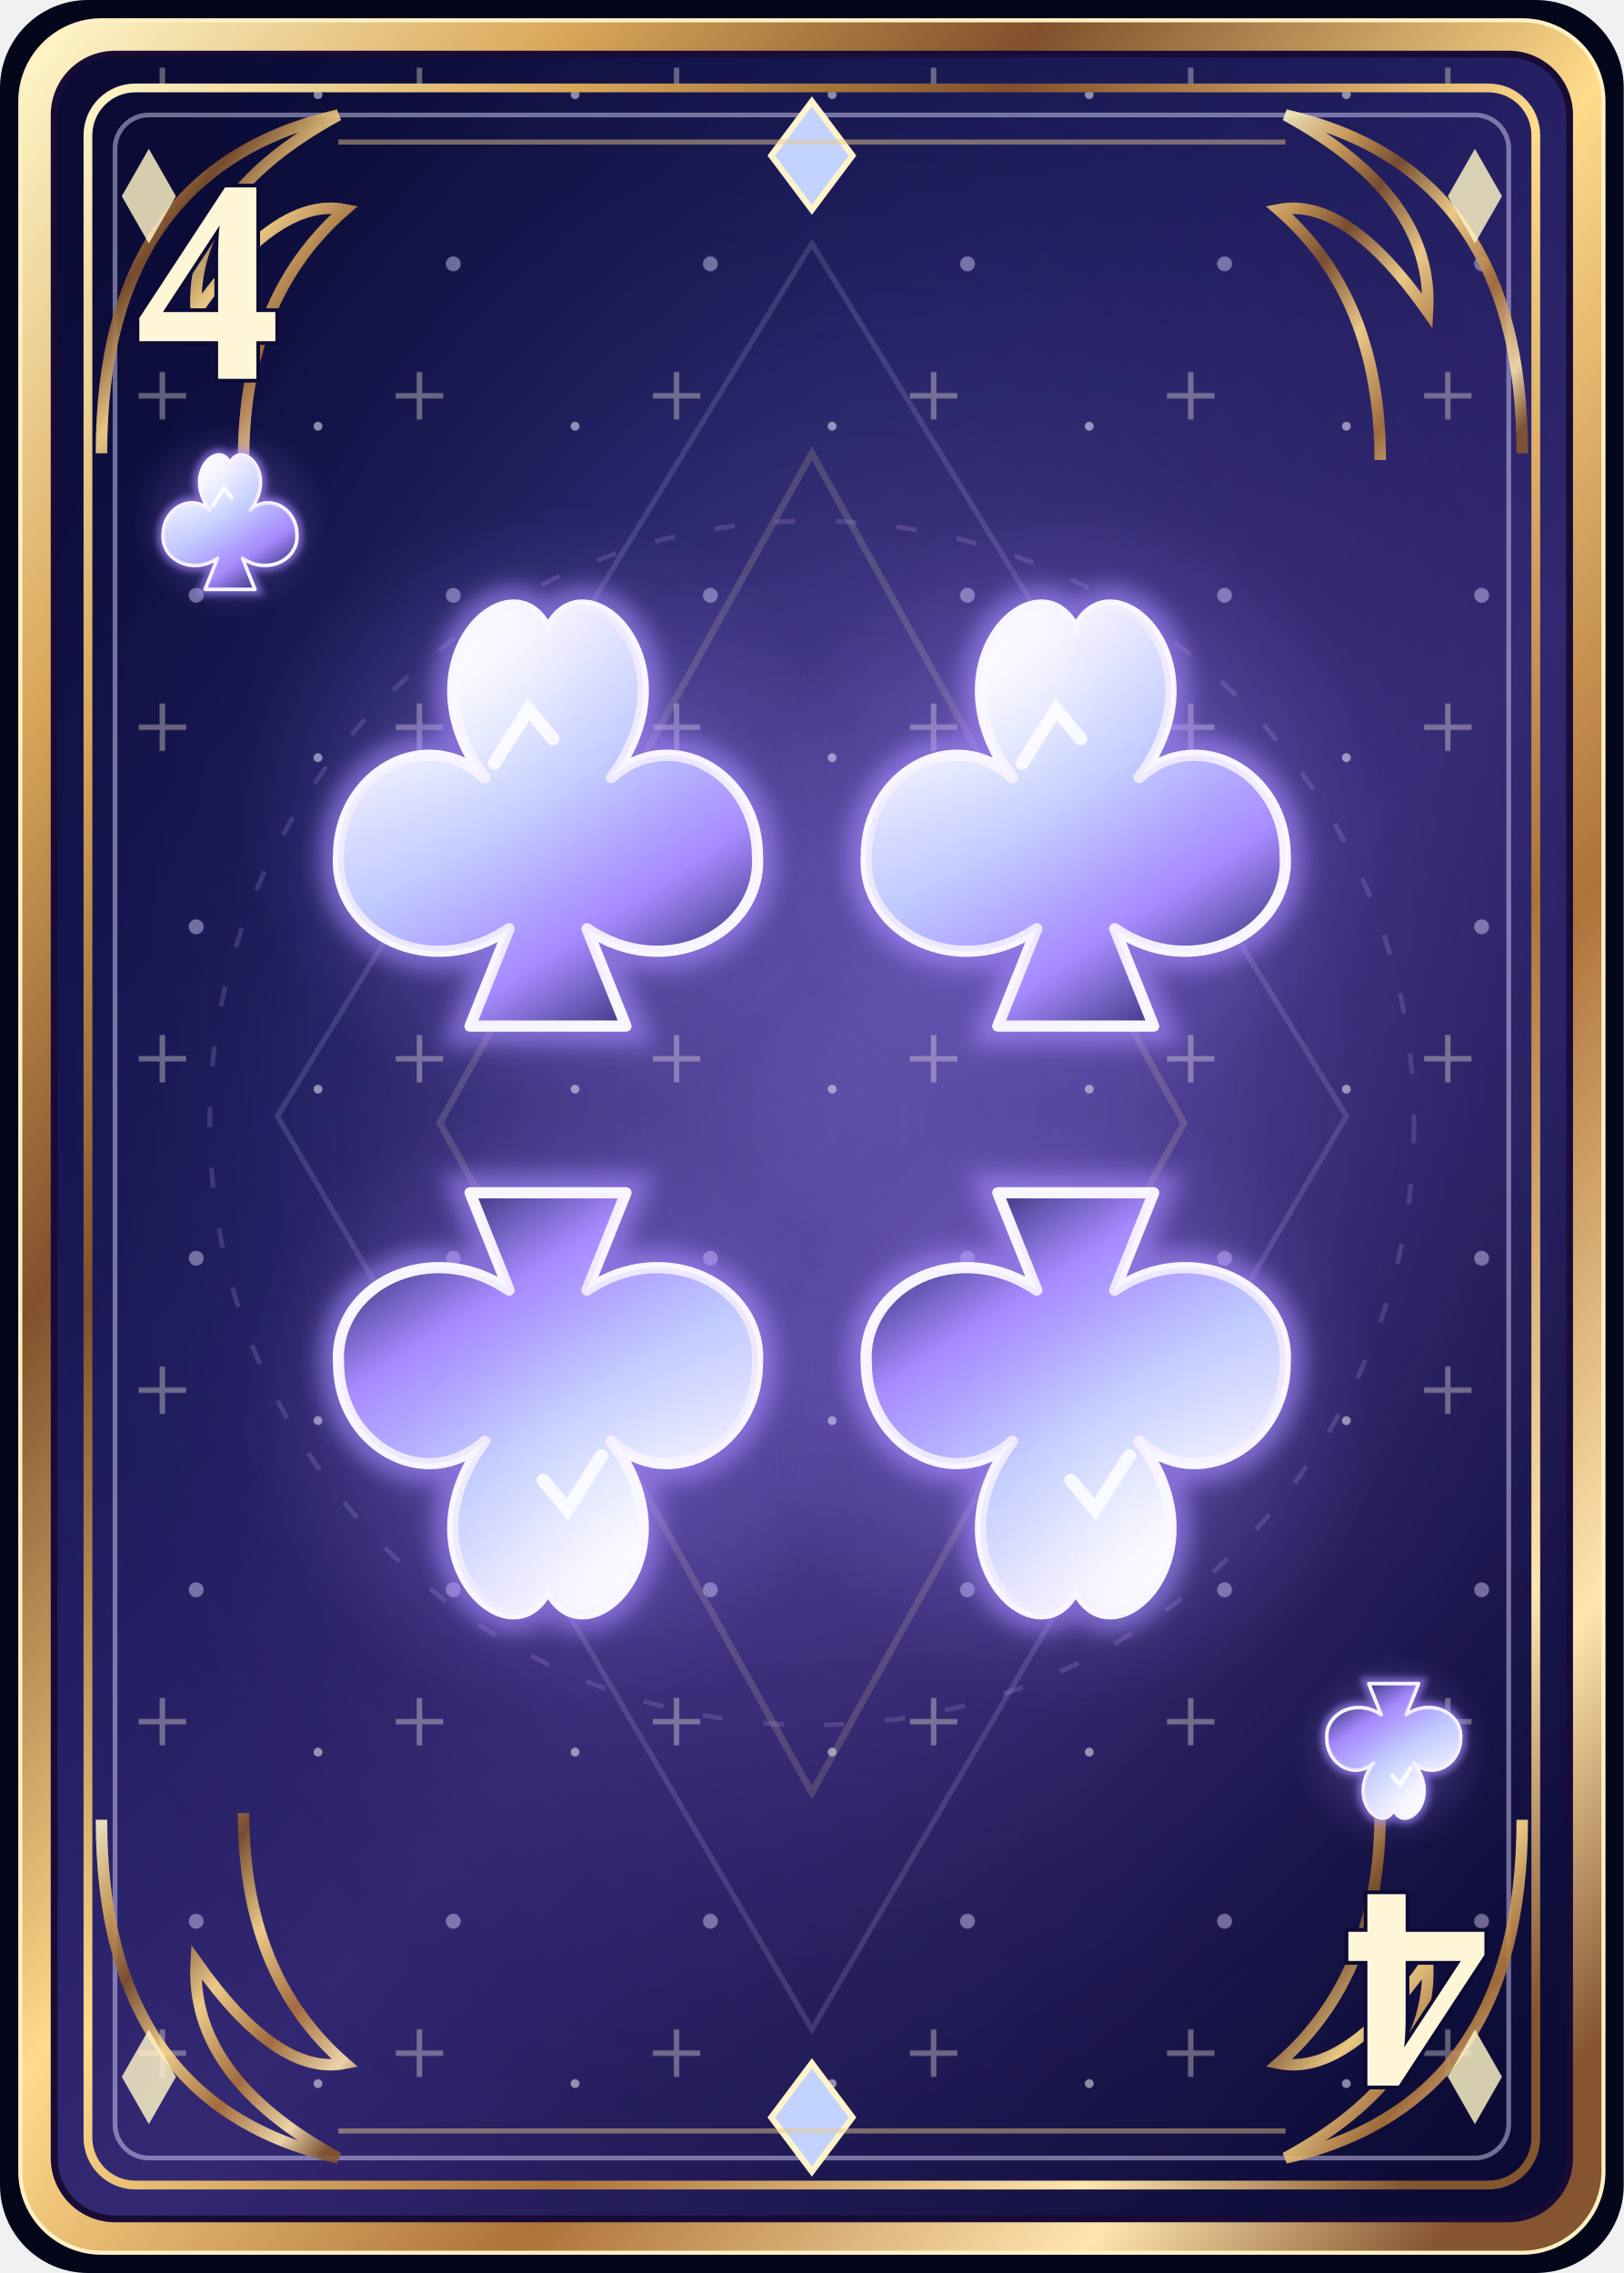
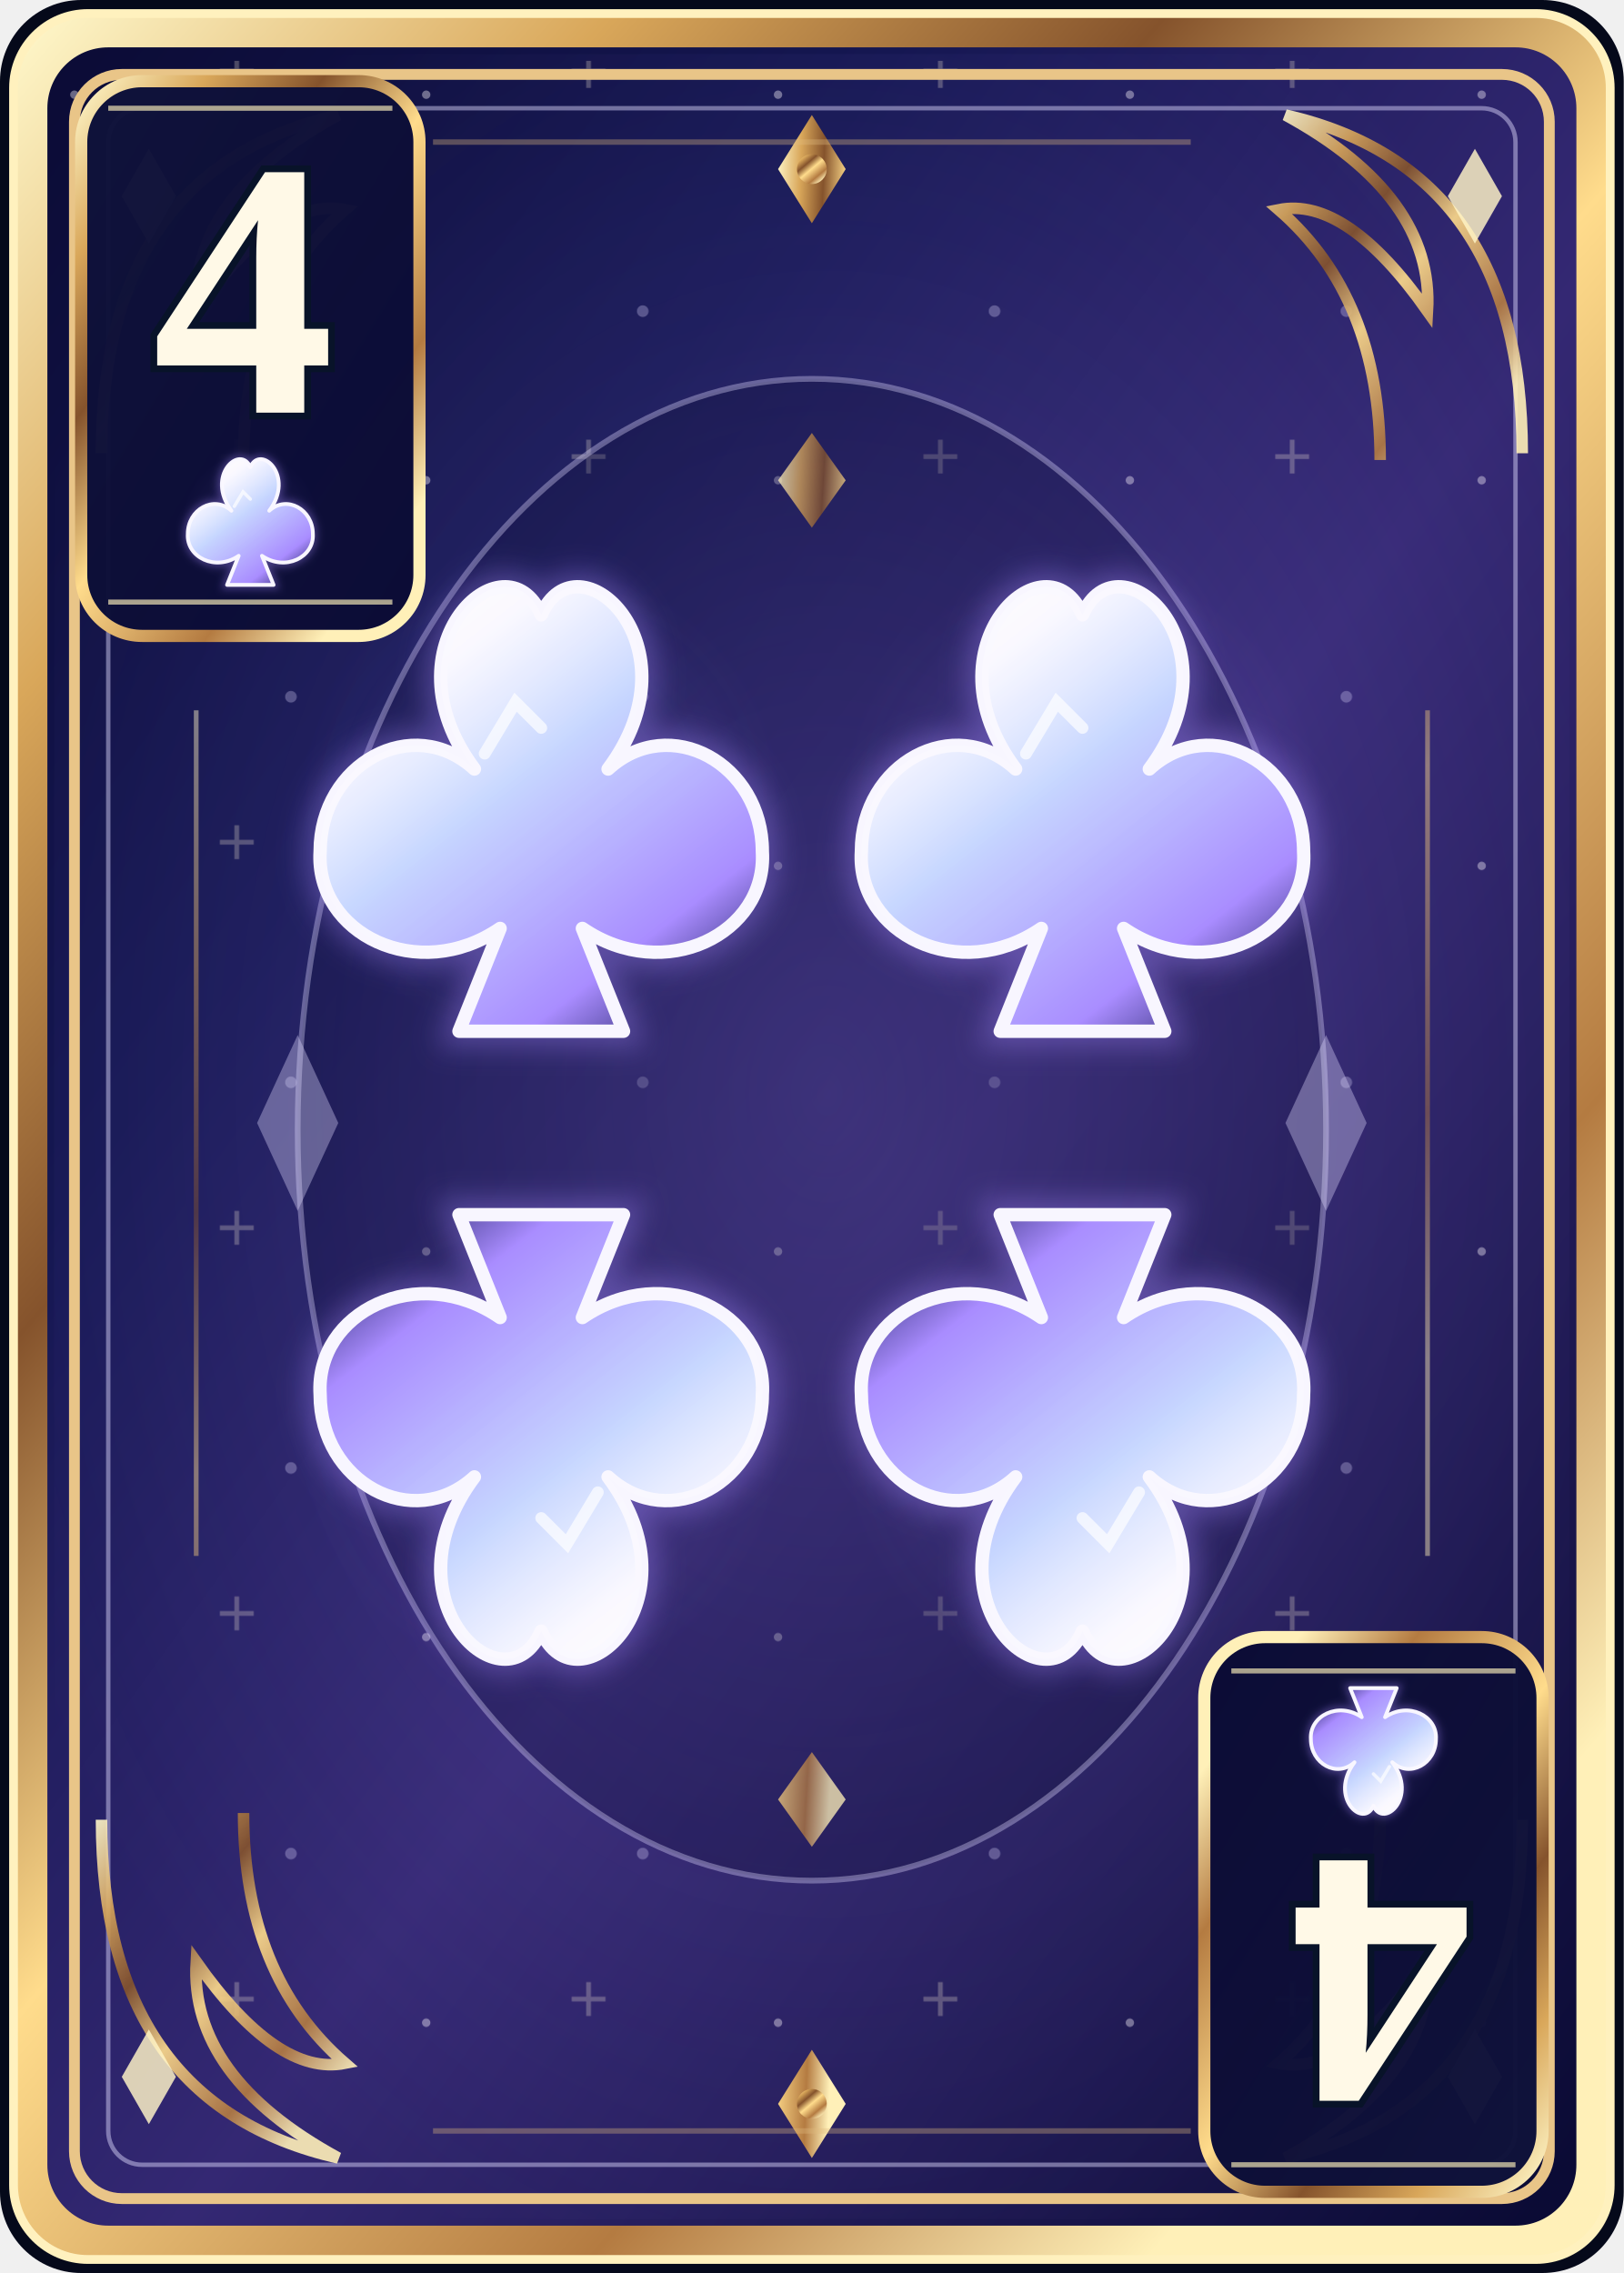
- <svg xmlns="http://www.w3.org/2000/svg" viewBox="0 0 240 336" width="240" height="336" role="img" aria-label="4 of Clubs — Mystic Royale Cinematic" data-theme="mystic-royale-cinematic" data-rank="4" data-suit="C" data-card="C-4">
+ <svg xmlns="http://www.w3.org/2000/svg" viewBox="0 0 240 336" width="240" height="336" role="img" aria-label="4 of Clubs — Mystic Royale V3" data-theme="mystic-royale-v3" data-rank="4" data-suit="C" data-card="C-4">
  <defs>
-     <linearGradient id="velvet" x1=".1" y1="0" x2=".9" y2="1">
-       <stop stop-color="#0b0b35" />
-       <stop offset=".25" stop-color="#151752" />
-       <stop offset=".59" stop-color="#342873" />
-       <stop offset="1" stop-color="#0b0b35" />
+     <linearGradient id="velvet" x1="0%" y1="0%" x2="96%" y2="100%">
+       <stop offset="0%" stop-color="#0b0b35" />
+       <stop offset="28%" stop-color="#151752" />
+       <stop offset="56%" stop-color="#342873" />
+       <stop offset="100%" stop-color="#0b0b35" />
    </linearGradient>
-     <radialGradient id="aura" cx=".54" cy=".45" r=".68">
-       <stop stop-color="#a78aff" stop-opacity=".37" />
-       <stop offset=".33" stop-color="#a78aff" stop-opacity=".19" />
-       <stop offset=".8" stop-color="#0b0b35" stop-opacity=".06" />
-       <stop offset="1" stop-color="#0b0b35" stop-opacity="0" />
+     <radialGradient id="aura" cx="51%" cy="48%" r="59%">
+       <stop offset="0%" stop-color="#a78aff" stop-opacity=".27" />
+       <stop offset="60%" stop-color="#a78aff" stop-opacity=".08" />
+       <stop offset="100%" stop-color="#a78aff" stop-opacity="0" />
    </radialGradient>
-     <linearGradient id="gold" x1="0" y1="0" x2=".9" y2="1">
-       <stop stop-color="#fff8cb" />
-       <stop offset=".17" stop-color="#d9a75a" />
-       <stop offset=".32" stop-color="#80512b" />
-       <stop offset=".51" stop-color="#ffdb8b" />
-       <stop offset=".71" stop-color="#ad7339" />
-       <stop offset=".89" stop-color="#ffe6ae" />
-       <stop offset="1" stop-color="#85552f" />
+     <linearGradient id="gold" x1="0%" y1="0%" x2="84%" y2="100%">
+       <stop offset="0%" stop-color="#fff8cb" />
+       <stop offset="18%" stop-color="#d9a75a" />
+       <stop offset="35%" stop-color="#85532c" />
+       <stop offset="53%" stop-color="#ffdc8c" />
+       <stop offset="77%" stop-color="#b47b41" />
+       <stop offset="94%" stop-color="#fff0b8" />
    </linearGradient>
-     <linearGradient id="gem" x1=".21" y1="0" x2=".86" y2="1">
-       <stop stop-color="#fff" stop-opacity=".99" />
-       <stop offset=".16" stop-color="#f8f6ff" />
-       <stop offset=".44" stop-color="#c2d3ff" />
-       <stop offset=".72" stop-color="#a78aff" />
-       <stop offset="1" stop-color="#151752" />
+     <linearGradient id="gem" x1="17%" y1="3%" x2="91%" y2="100%">
+       <stop offset="0%" stop-color="#fffdf8" />
+       <stop offset="15%" stop-color="#f8f6ff" />
+       <stop offset="40%" stop-color="#c2d3ff" />
+       <stop offset="78%" stop-color="#a78aff" />
+       <stop offset="100%" stop-color="#151752" />
    </linearGradient>
-     <radialGradient id="gemshine" cx=".25" cy=".14" r=".92">
-       <stop stop-color="#ffffff" stop-opacity=".91" />
-       <stop offset=".21" stop-color="#f8f6ff" stop-opacity=".46" />
-       <stop offset=".72" stop-color="#a78aff" stop-opacity=".23" />
-       <stop offset="1" stop-color="#a78aff" stop-opacity="0" />
+     <linearGradient id="gemshine" x1="20%" y1="3%" x2="91%" y2="92%">
+       <stop offset="0%" stop-color="#ffffff" stop-opacity=".91" />
+       <stop offset="43%" stop-color="#ffffff" stop-opacity=".16" />
+       <stop offset="100%" stop-color="#ffffff" stop-opacity="0" />
+     </linearGradient>
+     <radialGradient id="halo">
+       <stop offset="0%" stop-color="#a78aff" stop-opacity=".64" />
+       <stop offset="54%" stop-color="#a78aff" stop-opacity=".14" />
+       <stop offset="100%" stop-color="#a78aff" stop-opacity="0" />
    </radialGradient>
-     <radialGradient id="halo" cx=".5" cy=".5" r=".5">
-       <stop stop-color="#a78aff" stop-opacity=".75" />
-       <stop offset=".65" stop-color="#a78aff" stop-opacity=".21" />
-       <stop offset="1" stop-color="#a78aff" stop-opacity="0" />
-     </radialGradient>
-     <filter id="blur">
-       <feGaussianBlur stdDeviation="5" />
+     <linearGradient id="portraitFade" x1="0%" y1="0%" x2="0%" y2="100%">
+       <stop offset="0%" stop-color="#0b0b35" stop-opacity=".03" />
+       <stop offset="69%" stop-color="#0b0b35" stop-opacity=".05" />
+       <stop offset="100%" stop-color="#0b0b35" stop-opacity=".89" />
+     </linearGradient>
+     <linearGradient id="indexBg" x1="0%" y1="0%" x2="100%" y2="100%">
+       <stop offset="0%" stop-color="#10133b" stop-opacity=".98" />
+       <stop offset="100%" stop-color="#0b0b35" stop-opacity=".98" />
+     </linearGradient>
+     <filter id="soft" x="-50%" y="-50%" width="200%" height="200%">
+       <feGaussianBlur stdDeviation="2.6" />
    </filter>
-     <filter id="soft">
-       <feGaussianBlur stdDeviation="2.2" />
-     </filter>
-     <pattern id="stars" width="38" height="49" patternUnits="userSpaceOnUse">
-       <circle cx="9" cy="14" r=".65" fill="#faf8ff" opacity=".52" />
-       <circle cx="29" cy="39" r="1.1" fill="#e1dbff" opacity=".44" />
-       <path d="M24 6v7m-3.5-3.5h7" stroke="#fff7e4" stroke-width=".8" opacity=".35" />
+     <pattern id="stars" width="52" height="57" patternUnits="userSpaceOnUse">
+       <circle cx="11" cy="14" r=".62" fill="#fff9ff" opacity=".39" />
+       <circle cx="43" cy="46" r=".86" fill="#e1dbff" opacity=".3" />
+       <path d="M35 8v5m-2.5-2.5h5" stroke="#fff2d7" stroke-width=".7" opacity=".26" />
    </pattern>
    <path id="suit" d="M-8 24 C-24 35 -44 25 -43 9 C-43 -8 -25 -18 -13 -7 C-31 -31 -7 -53 0 -37 C7 -53 31 -31 13 -7 C25 -18 43 -8 43 9 C44 25 24 35 8 24 L16 44 H-16Z" />
    <clipPath id="portraitClip">
-       <path d="M53 107Q120 60 187 107V226Q120 267 53 226Z" />
+       <rect x="41" y="76" width="158" height="190" rx="10" />
    </clipPath>
  </defs>
-   <rect width="240" height="336" rx="13" fill="#04071a" />
-   <rect x="3" y="3" width="234" height="330" rx="12" fill="url(#gold)" stroke="#fff1c4" stroke-width=".6" />
-   <rect x="8" y="8" width="224" height="320" rx="9" fill="url(#velvet)" stroke="#180b36" stroke-width="1" />
-   <rect x="8" y="8" width="224" height="320" rx="9" fill="url(#aura)" />
-   <rect x="10" y="10" width="220" height="316" rx="7" fill="url(#stars)" />
-   <rect x="13" y="13" width="214" height="310" rx="7" fill="none" stroke="url(#gold)" stroke-width="1.3" />
-   <rect x="17" y="17" width="206" height="302" rx="5" fill="none" stroke="#e1dbff" stroke-opacity=".47" stroke-width=".7" />
-   <path d="M120 36L199 165L120 300L41 165Z" fill="none" stroke="#e1dbff" stroke-opacity=".15" stroke-width=".8" />
-   <path d="M120 67L175 166L120 265L65 166Z" fill="none" stroke="#f4d99e" stroke-opacity=".17" stroke-width="1" />
+   <rect width="240" height="336" rx="12" fill="#05091a" />
+   <rect x="2" y="2" width="236" height="332" rx="11" fill="url(#gold)" stroke="#fff1be" stroke-width="1.3" />
+   <rect x="7" y="7" width="226" height="322" rx="9" fill="url(#velvet)" />
+   <rect x="8" y="8" width="224" height="320" rx="8" fill="url(#aura)" />
+   <rect x="9" y="9" width="222" height="318" rx="8" fill="url(#stars)" />
+   <rect x="11" y="11" width="218" height="314" rx="7" fill="none" stroke="#e9c588" stroke-width="1.6" />
+   <rect x="16" y="16" width="208" height="304" rx="5" fill="none" stroke="#e1dbff" stroke-opacity=".46" stroke-width=".65" />
+   <path d="M29 105L29 230M211 105L211 230" stroke="url(#gold)" stroke-width=".7" opacity=".46" />
  <g stroke="url(#gold)" stroke-width="1.7" fill="none" opacity=".9">
    <path d="M15 67Q15 25 50 17Q28 29 29 46Q41 29 51 31Q36 44 36 68" />
    <path d="M225 67Q225 25 190 17Q212 29 211 46Q199 29 189 31Q204 44 204 68" />
    <path d="M15 269Q15 311 50 319Q28 307 29 290Q41 307 51 305Q36 292 36 268" />
    <path d="M225 269Q225 311 190 319Q212 307 211 290Q199 307 189 305Q204 292 204 268" />
  </g>
  <g fill="#fff4c7" opacity=".83">
    <path d="M22 22l4 7-4 7-4-7Z M218 22l4 7-4 7-4-7Z M22 314l4-7-4-7-4 7Z M218 314l4-7-4-7-4 7Z" />
  </g>
-   <path d="M120 15l6 8-6 8-6-8Z M120 321l6-8-6-8-6 8Z" fill="#c2d3ff" stroke="#fff4c9" stroke-width=".9" />
-   <path d="M50 21h140M50 315h140" stroke="#e9c88b" stroke-width=".75" opacity=".48" />
-   <circle cx="120" cy="166" r="83" fill="url(#halo)" opacity=".15" />
-   <circle cx="120" cy="166" r="89" fill="none" stroke="#e9b5fd" stroke-width=".7" opacity=".17" stroke-dasharray="3 6" />
-   <g transform="translate(81 120) rotate(0) scale(0.72)" class="royal-pip">
-     <circle r="63" fill="url(#halo)" opacity=".6" />
-     <use href="#suit" fill="#a78aff" opacity=".62" filter="url(#soft)" stroke="#a78aff" stroke-width="8" />
-     <use href="#suit" fill="url(#gem)" stroke="#f8f6ff" stroke-width="2.3" stroke-linejoin="round" />
-     <use href="#suit" fill="url(#gemshine)" opacity=".56" />
-     <path d="M-11 -10L-4 -21 L1 -15" fill="none" stroke="#fff" stroke-width="2.7" opacity=".83" stroke-linecap="round" />
+   <g fill="url(#gold)">
+     <path d="M120 17l5 8-5 8-5-8Z M120 319l5-8-5-8-5 8Z" />
+     <circle cx="120" cy="25" r="2.2" />
+     <circle cx="120" cy="311" r="2.2" />
  </g>
-   <g transform="translate(159 120) rotate(0) scale(0.72)" class="royal-pip">
-     <circle r="63" fill="url(#halo)" opacity=".6" />
-     <use href="#suit" fill="#a78aff" opacity=".62" filter="url(#soft)" stroke="#a78aff" stroke-width="8" />
-     <use href="#suit" fill="url(#gem)" stroke="#f8f6ff" stroke-width="2.3" stroke-linejoin="round" />
-     <use href="#suit" fill="url(#gemshine)" opacity=".56" />
-     <path d="M-11 -10L-4 -21 L1 -15" fill="none" stroke="#fff" stroke-width="2.7" opacity=".83" stroke-linecap="round" />
+   <path d="M64 21h112M64 315h112" stroke="#dfb97e" stroke-width=".8" opacity=".35" />
+   <ellipse cx="120" cy="167" rx="76" ry="111" fill="#0b0b35" opacity=".27" />
+   <ellipse cx="120" cy="167" rx="76" ry="111" fill="none" stroke="#e1dbff" stroke-width=".85" opacity=".36" />
+   <path d="M120 64l5 7-5 7-5-7ZM120 259l5 7-5 7-5-7Z" fill="url(#gold)" opacity=".76" />
+   <path d="M44 153l6 13-6 13-6-13ZM196 153l6 13-6 13-6-13Z" fill="#e1dbff" opacity=".36" />
+   <g class="royal-pip" transform="translate(80 119) rotate(0) scale(0.76)">
+     <circle r="47" fill="url(#halo)" opacity=".40" />
+     <use href="#suit" fill="#a78aff" stroke="#a78aff" stroke-width="6" filter="url(#soft)" opacity=".35" />
+     <use href="#suit" fill="url(#gem)" stroke="#f8f6ff" stroke-width="2.6" stroke-linejoin="round" />
+     <use href="#suit" fill="url(#gemshine)" opacity=".41" />
+     <path d="M-11 -10L-5 -20L0 -15" fill="none" stroke="#ffffff" stroke-width="2.3" opacity=".68" stroke-linecap="round" />
  </g>
-   <g transform="translate(81 208) rotate(180) scale(0.72)" class="royal-pip">
-     <circle r="63" fill="url(#halo)" opacity=".6" />
-     <use href="#suit" fill="#a78aff" opacity=".62" filter="url(#soft)" stroke="#a78aff" stroke-width="8" />
-     <use href="#suit" fill="url(#gem)" stroke="#f8f6ff" stroke-width="2.3" stroke-linejoin="round" />
-     <use href="#suit" fill="url(#gemshine)" opacity=".56" />
-     <path d="M-11 -10L-4 -21 L1 -15" fill="none" stroke="#fff" stroke-width="2.7" opacity=".83" stroke-linecap="round" />
+   <g class="royal-pip" transform="translate(160 119) rotate(0) scale(0.76)">
+     <circle r="47" fill="url(#halo)" opacity=".40" />
+     <use href="#suit" fill="#a78aff" stroke="#a78aff" stroke-width="6" filter="url(#soft)" opacity=".35" />
+     <use href="#suit" fill="url(#gem)" stroke="#f8f6ff" stroke-width="2.6" stroke-linejoin="round" />
+     <use href="#suit" fill="url(#gemshine)" opacity=".41" />
+     <path d="M-11 -10L-5 -20L0 -15" fill="none" stroke="#ffffff" stroke-width="2.3" opacity=".68" stroke-linecap="round" />
  </g>
-   <g transform="translate(159 208) rotate(180) scale(0.72)" class="royal-pip">
-     <circle r="63" fill="url(#halo)" opacity=".6" />
-     <use href="#suit" fill="#a78aff" opacity=".62" filter="url(#soft)" stroke="#a78aff" stroke-width="8" />
-     <use href="#suit" fill="url(#gem)" stroke="#f8f6ff" stroke-width="2.3" stroke-linejoin="round" />
-     <use href="#suit" fill="url(#gemshine)" opacity=".56" />
-     <path d="M-11 -10L-4 -21 L1 -15" fill="none" stroke="#fff" stroke-width="2.7" opacity=".83" stroke-linecap="round" />
+   <g class="royal-pip" transform="translate(80 213) rotate(180) scale(0.76)">
+     <circle r="47" fill="url(#halo)" opacity=".40" />
+     <use href="#suit" fill="#a78aff" stroke="#a78aff" stroke-width="6" filter="url(#soft)" opacity=".35" />
+     <use href="#suit" fill="url(#gem)" stroke="#f8f6ff" stroke-width="2.6" stroke-linejoin="round" />
+     <use href="#suit" fill="url(#gemshine)" opacity=".41" />
+     <path d="M-11 -10L-5 -20L0 -15" fill="none" stroke="#ffffff" stroke-width="2.3" opacity=".68" stroke-linecap="round" />
  </g>
-   <g>
-     <text x="20" y="56" font-family="Georgia,Times New Roman,serif" font-size="43" font-weight="bold" fill="#fff6d8" stroke="#0b0b35" stroke-width="1.1" paint-order="stroke">4</text>
-     <g transform="translate(34 77) rotate(0) scale(0.23)" class="royal-pip">
-       <circle r="63" fill="url(#halo)" opacity=".6" />
-       <use href="#suit" fill="#a78aff" opacity=".62" filter="url(#soft)" stroke="#a78aff" stroke-width="8" />
-       <use href="#suit" fill="url(#gem)" stroke="#f8f6ff" stroke-width="2.3" stroke-linejoin="round" />
-       <use href="#suit" fill="url(#gemshine)" opacity=".56" />
-       <path d="M-11 -10L-4 -21 L1 -15" fill="none" stroke="#fff" stroke-width="2.7" opacity=".83" stroke-linecap="round" />
+   <g class="royal-pip" transform="translate(160 213) rotate(180) scale(0.76)">
+     <circle r="47" fill="url(#halo)" opacity=".40" />
+     <use href="#suit" fill="#a78aff" stroke="#a78aff" stroke-width="6" filter="url(#soft)" opacity=".35" />
+     <use href="#suit" fill="url(#gem)" stroke="#f8f6ff" stroke-width="2.6" stroke-linejoin="round" />
+     <use href="#suit" fill="url(#gemshine)" opacity=".41" />
+     <path d="M-11 -10L-5 -20L0 -15" fill="none" stroke="#ffffff" stroke-width="2.3" opacity=".68" stroke-linecap="round" />
+   </g>
+   <g class="corner-index">
+     <rect x="12" y="12" width="50" height="82" rx="9" fill="url(#indexBg)" stroke="url(#gold)" stroke-width="1.8" />
+     <path d="M16 16h42M16 89h42" stroke="#fff2bd" stroke-width=".75" opacity=".65" />
+     <text x="36" y="61" text-anchor="middle" font-family="Georgia,Times New Roman,serif" font-weight="bold" font-size="54" fill="#fff9e7" stroke="#081329" stroke-width="2" paint-order="stroke">4</text>
+     <g class="royal-pip" transform="translate(37 77) rotate(0) scale(0.215)">
+       <circle r="47" fill="url(#halo)" opacity=".40" />
+       <use href="#suit" fill="#a78aff" stroke="#a78aff" stroke-width="6" filter="url(#soft)" opacity=".35" />
+       <use href="#suit" fill="url(#gem)" stroke="#f8f6ff" stroke-width="2.6" stroke-linejoin="round" />
+       <use href="#suit" fill="url(#gemshine)" opacity=".41" />
+       <path d="M-11 -10L-5 -20L0 -15" fill="none" stroke="#ffffff" stroke-width="2.3" opacity=".68" stroke-linecap="round" />
    </g>
  </g>
-   <g transform="translate(240 336) rotate(180)">
-     <text x="20" y="56" font-family="Georgia,Times New Roman,serif" font-size="43" font-weight="bold" fill="#fff6d8" stroke="#0b0b35" stroke-width="1.1" paint-order="stroke">4</text>
-     <g transform="translate(34 77) rotate(0) scale(0.23)" class="royal-pip">
-       <circle r="63" fill="url(#halo)" opacity=".6" />
-       <use href="#suit" fill="#a78aff" opacity=".62" filter="url(#soft)" stroke="#a78aff" stroke-width="8" />
-       <use href="#suit" fill="url(#gem)" stroke="#f8f6ff" stroke-width="2.3" stroke-linejoin="round" />
-       <use href="#suit" fill="url(#gemshine)" opacity=".56" />
-       <path d="M-11 -10L-4 -21 L1 -15" fill="none" stroke="#fff" stroke-width="2.7" opacity=".83" stroke-linecap="round" />
+   <g class="corner-index" transform="translate(240 336) rotate(180)">
+     <rect x="12" y="12" width="50" height="82" rx="9" fill="url(#indexBg)" stroke="url(#gold)" stroke-width="1.8" />
+     <path d="M16 16h42M16 89h42" stroke="#fff2bd" stroke-width=".75" opacity=".65" />
+     <text x="36" y="61" text-anchor="middle" font-family="Georgia,Times New Roman,serif" font-weight="bold" font-size="54" fill="#fff9e7" stroke="#081329" stroke-width="2" paint-order="stroke">4</text>
+     <g class="royal-pip" transform="translate(37 77) rotate(0) scale(0.215)">
+       <circle r="47" fill="url(#halo)" opacity=".40" />
+       <use href="#suit" fill="#a78aff" stroke="#a78aff" stroke-width="6" filter="url(#soft)" opacity=".35" />
+       <use href="#suit" fill="url(#gem)" stroke="#f8f6ff" stroke-width="2.6" stroke-linejoin="round" />
+       <use href="#suit" fill="url(#gemshine)" opacity=".41" />
+       <path d="M-11 -10L-5 -20L0 -15" fill="none" stroke="#ffffff" stroke-width="2.3" opacity=".68" stroke-linecap="round" />
    </g>
  </g>
</svg>
